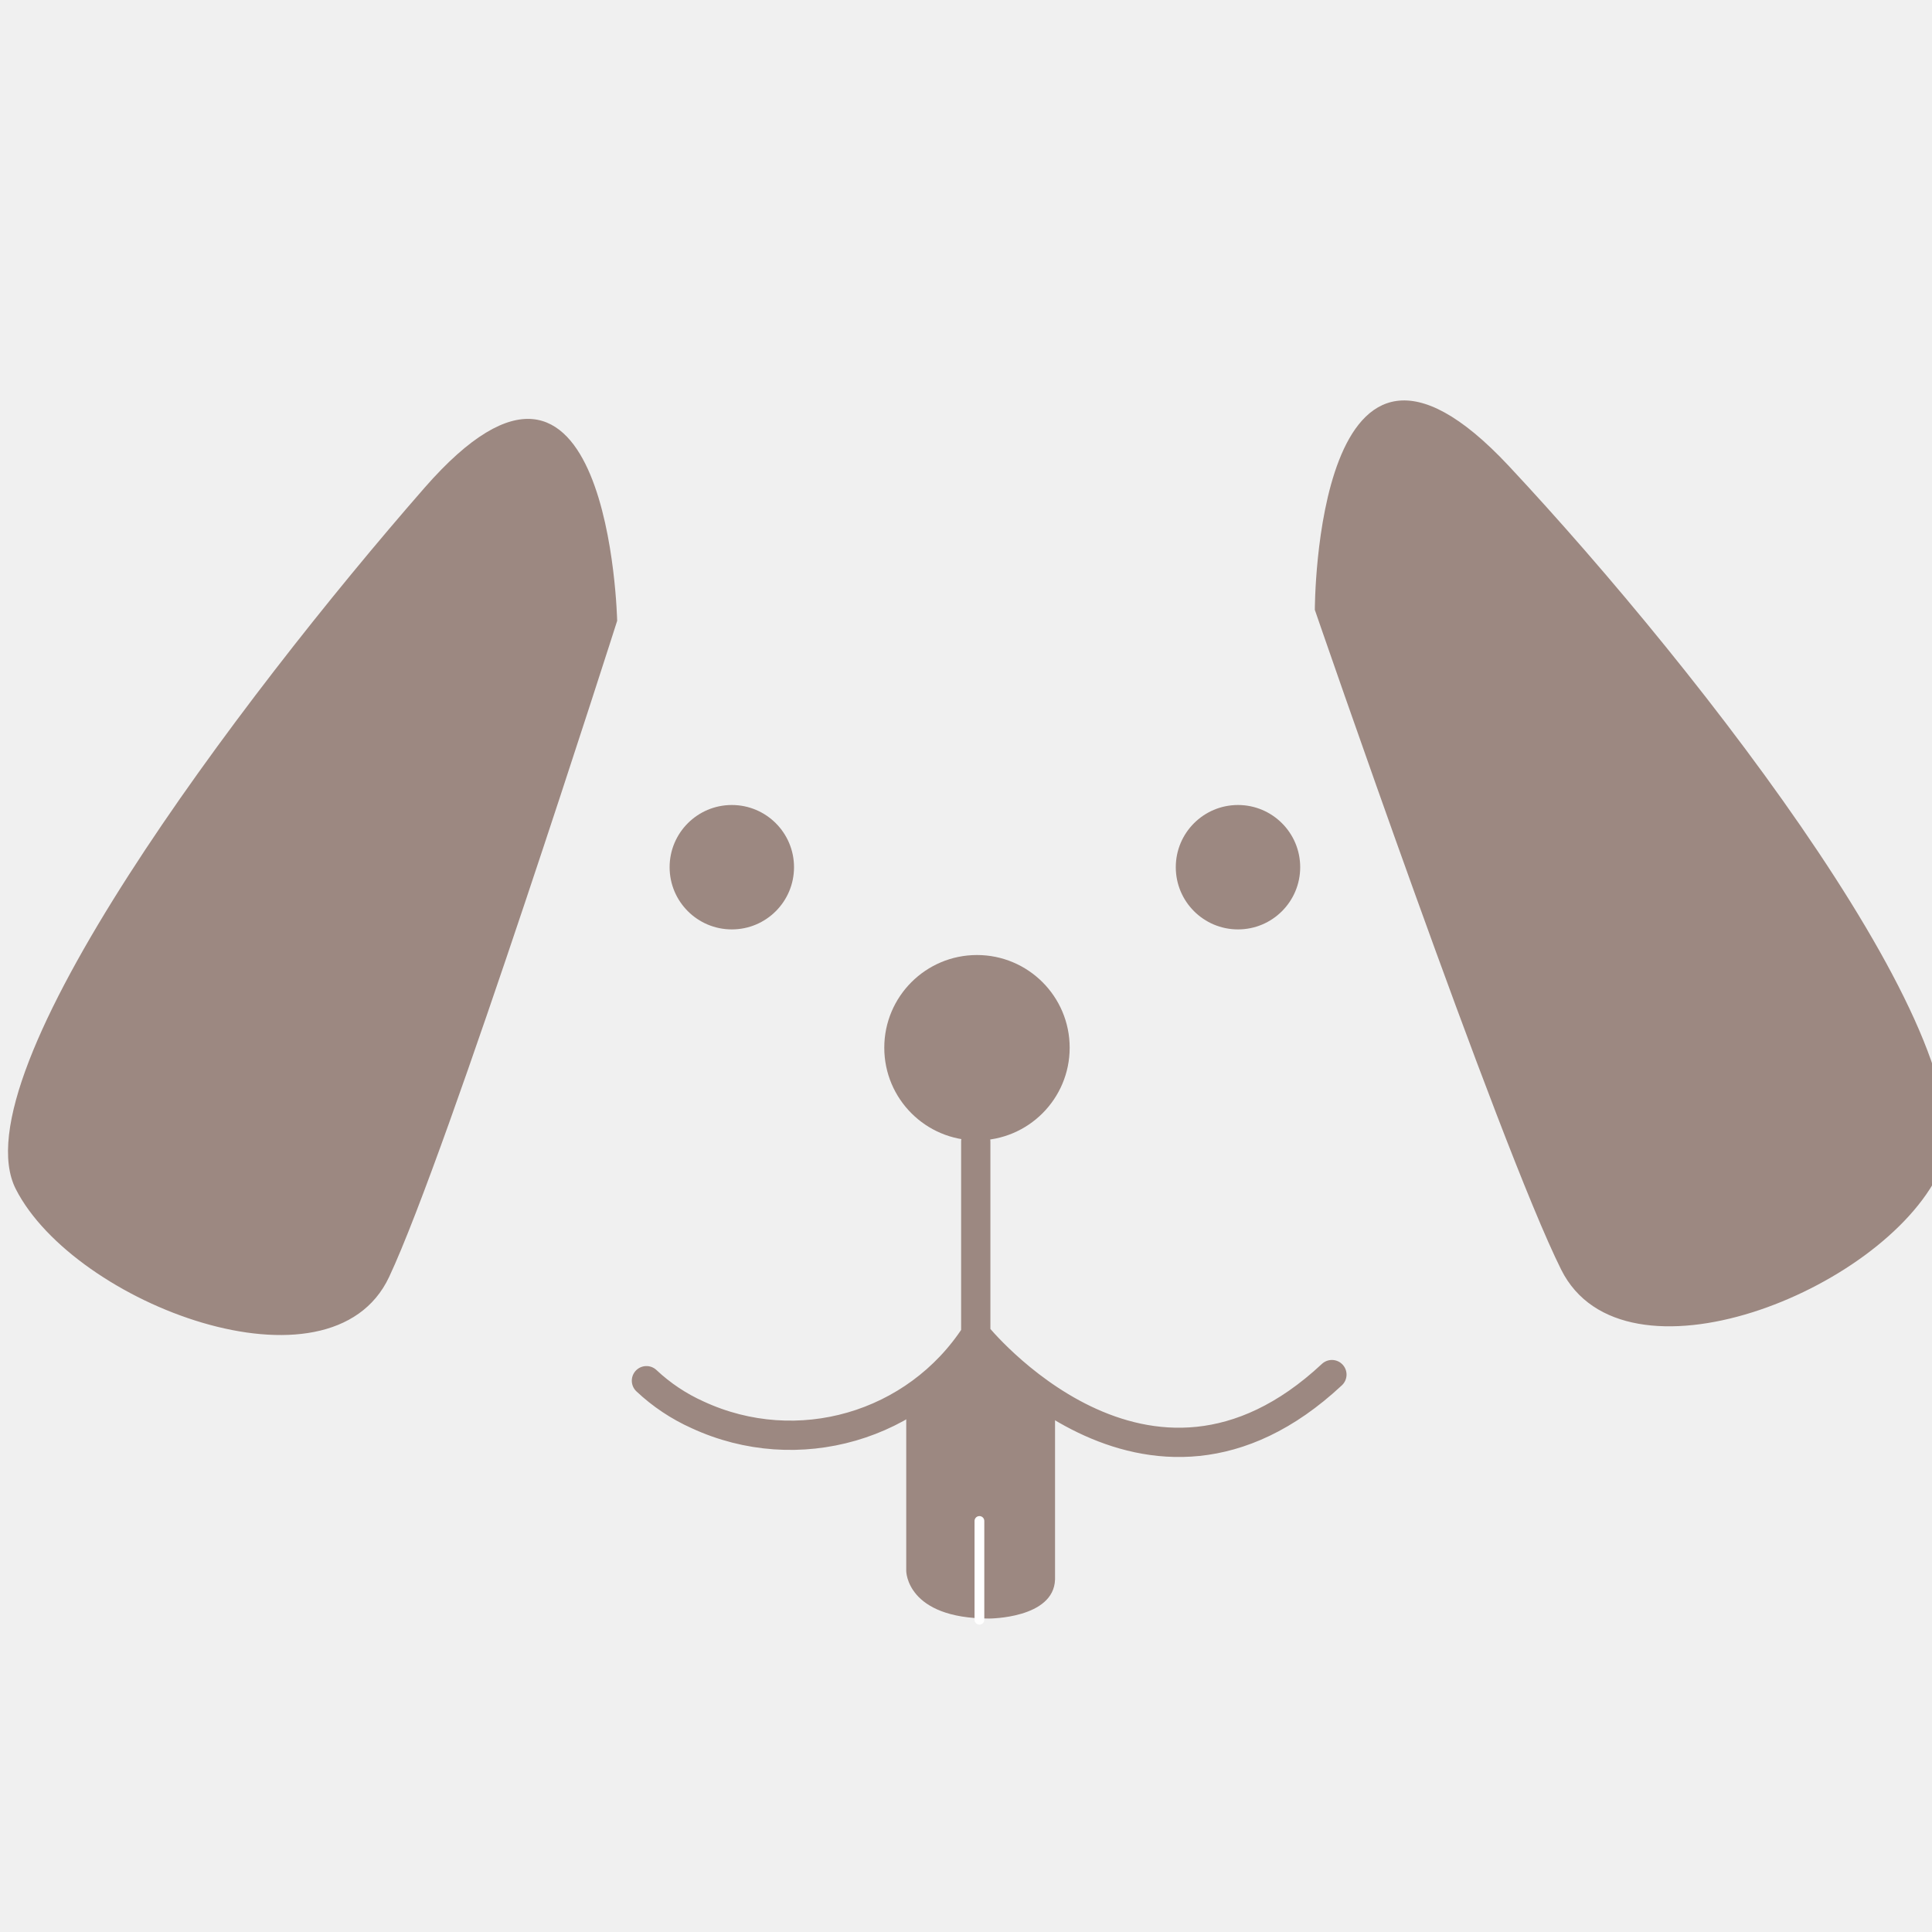
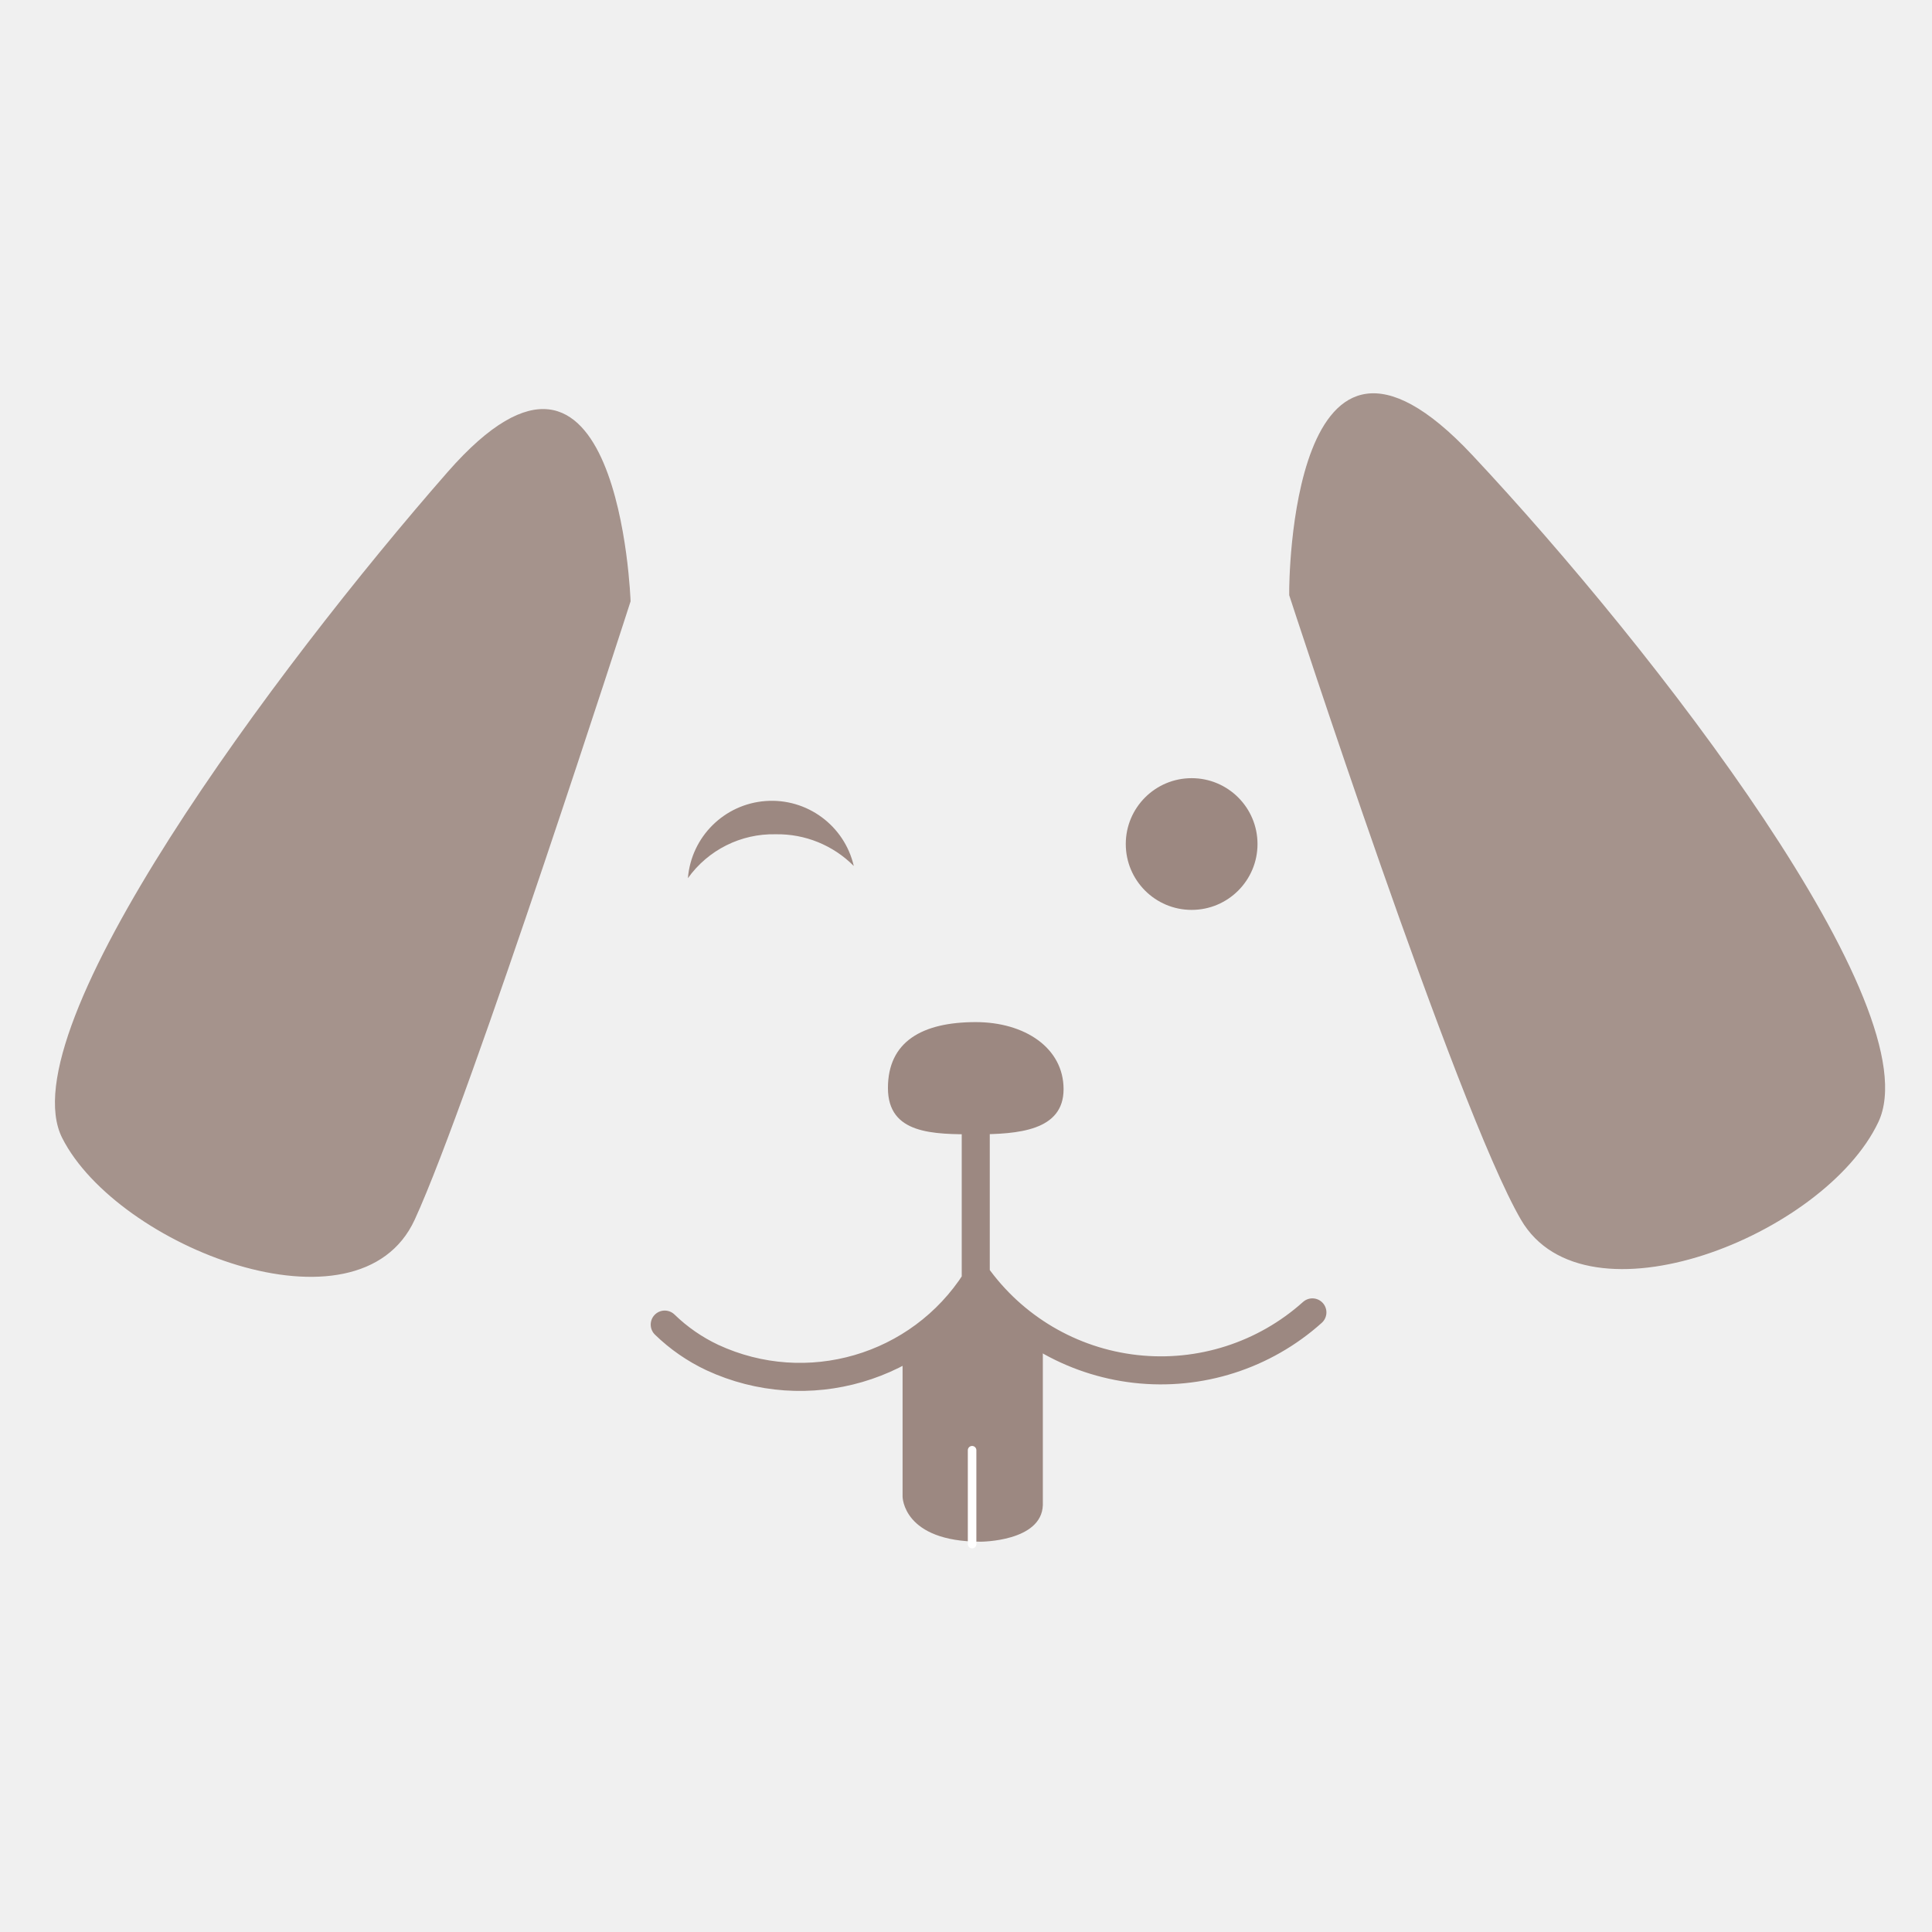
<svg xmlns="http://www.w3.org/2000/svg" id="Layer_1" data-name="Layer 1" width="0.22in" height="0.22in" viewBox="0 0 15.84 15.84">
-   <path d="M7.43,11.53v1.35s0,.39.68.39c0,0,.53,0,.54-.32V11.53A3.93,3.93,0,0,1,8,11,3.58,3.58,0,0,1,7.43,11.53Z" fill="#9c8881" />
-   <path d="M5.06,5.09S5,2.26,3.48,4-.35,8.81.13,9.75s2.58,1.74,3.06.72S5.06,5.09,5.06,5.09ZM10.78,5s0-2.88,1.59-1.18,4,4.81,3.53,5.79-2.59,1.82-3.1.8S10.78,5,10.78,5Z" fill="#9c8881" />
-   <circle cx="8.01" cy="8.59" r="0.76" fill="#9c8881" />
-   <path d="M8,9.36v1.58a1.81,1.81,0,0,1-2.28.66,1.52,1.52,0,0,1-.42-.28M8,10.94s1.4,1.75,2.92.33" fill="none" stroke="#9c8881" stroke-linecap="round" stroke-linejoin="round" stroke-width="0.24" />
-   <line x1="8.03" y1="13.28" x2="8.03" y2="12.47" fill="none" stroke="#fff" stroke-linecap="round" stroke-miterlimit="10" stroke-width="0.08" />
-   <circle cx="6" cy="7.11" r="0.51" fill="#9c8881" />
-   <circle cx="10.15" cy="7.11" r="0.51" fill="#9c8881" />
+   <path d="M7.4,11v1.27s0,.37.64.37c0,0,.5,0,.51-.3V11A3.79,3.79,0,0,1,8,10.47,3.46,3.46,0,0,1,7.4,11Z" fill="#9c8881" />
+   <path d="M5.17,4.93s-.09-2.67-1.5-1.06S.06,8.44.51,9.33,2.94,11,3.4,10,5.17,4.93,5.17,4.93Zm5.4-.09s0-2.71,1.5-1.11,3.77,4.54,3.33,5.47S13,10.91,12.47,10s-1.9-5.12-1.9-5.12Z" fill="#9c8881" opacity="0.9" />
+   <path d="M8,8.38c.4,0,.72.21.72.55S8.35,9.3,8,9.3s-.72,0-.72-.38S7.56,8.38,8,8.38Z" fill="#9c8881" />
+   <path d="M8,9v1.5a1.71,1.71,0,0,1-2.16.63,1.44,1.44,0,0,1-.39-.27M8,10.45a1.86,1.86,0,0,0,2.76.31" fill="none" stroke="#9c8881" stroke-linecap="round" stroke-linejoin="round" stroke-width="0.23" />
+   <line x1="7.97" y1="12.66" x2="7.97" y2="11.89" fill="none" stroke="#fff" stroke-linecap="round" stroke-miterlimit="10" stroke-width="0.07" />
+   <path d="M7,7.1a.88.88,0,0,0-.64-.26.86.86,0,0,0-.72.36A.69.69,0,0,1,7,7.1Z" fill="#9c8881" />
+   <circle cx="9.77" cy="6.92" r="0.54" fill="#9c8881" />
</svg>
